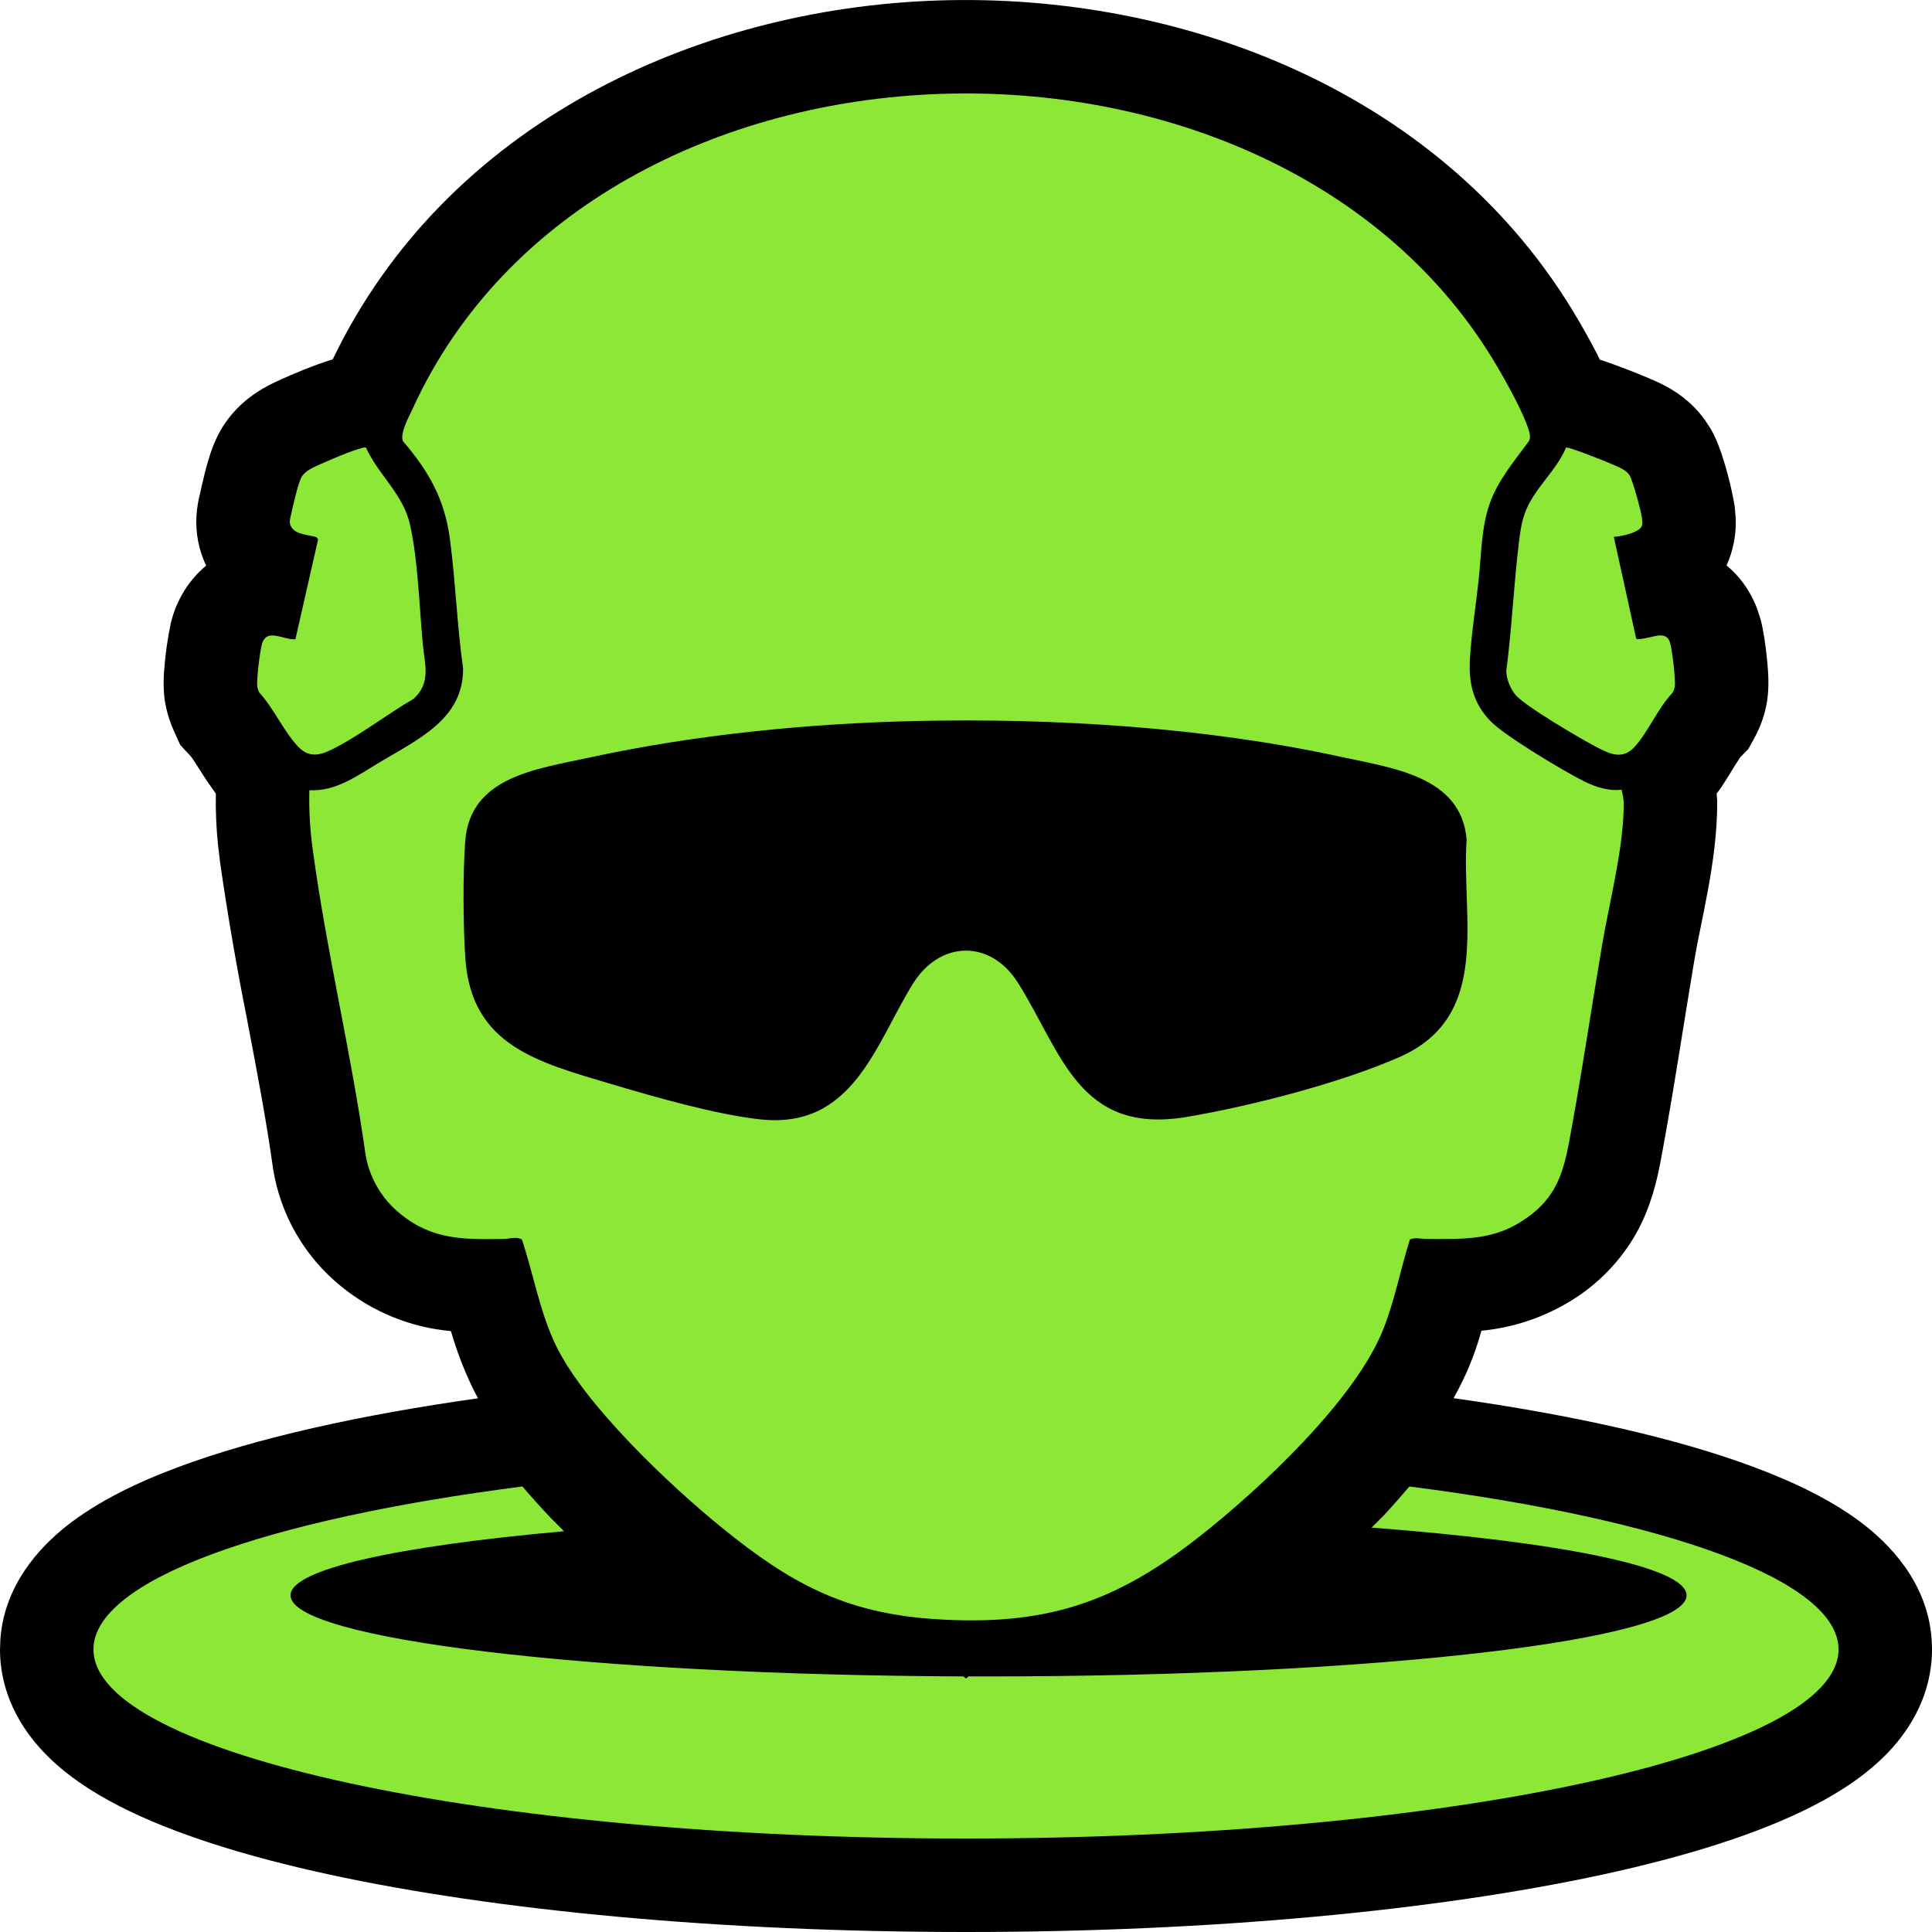
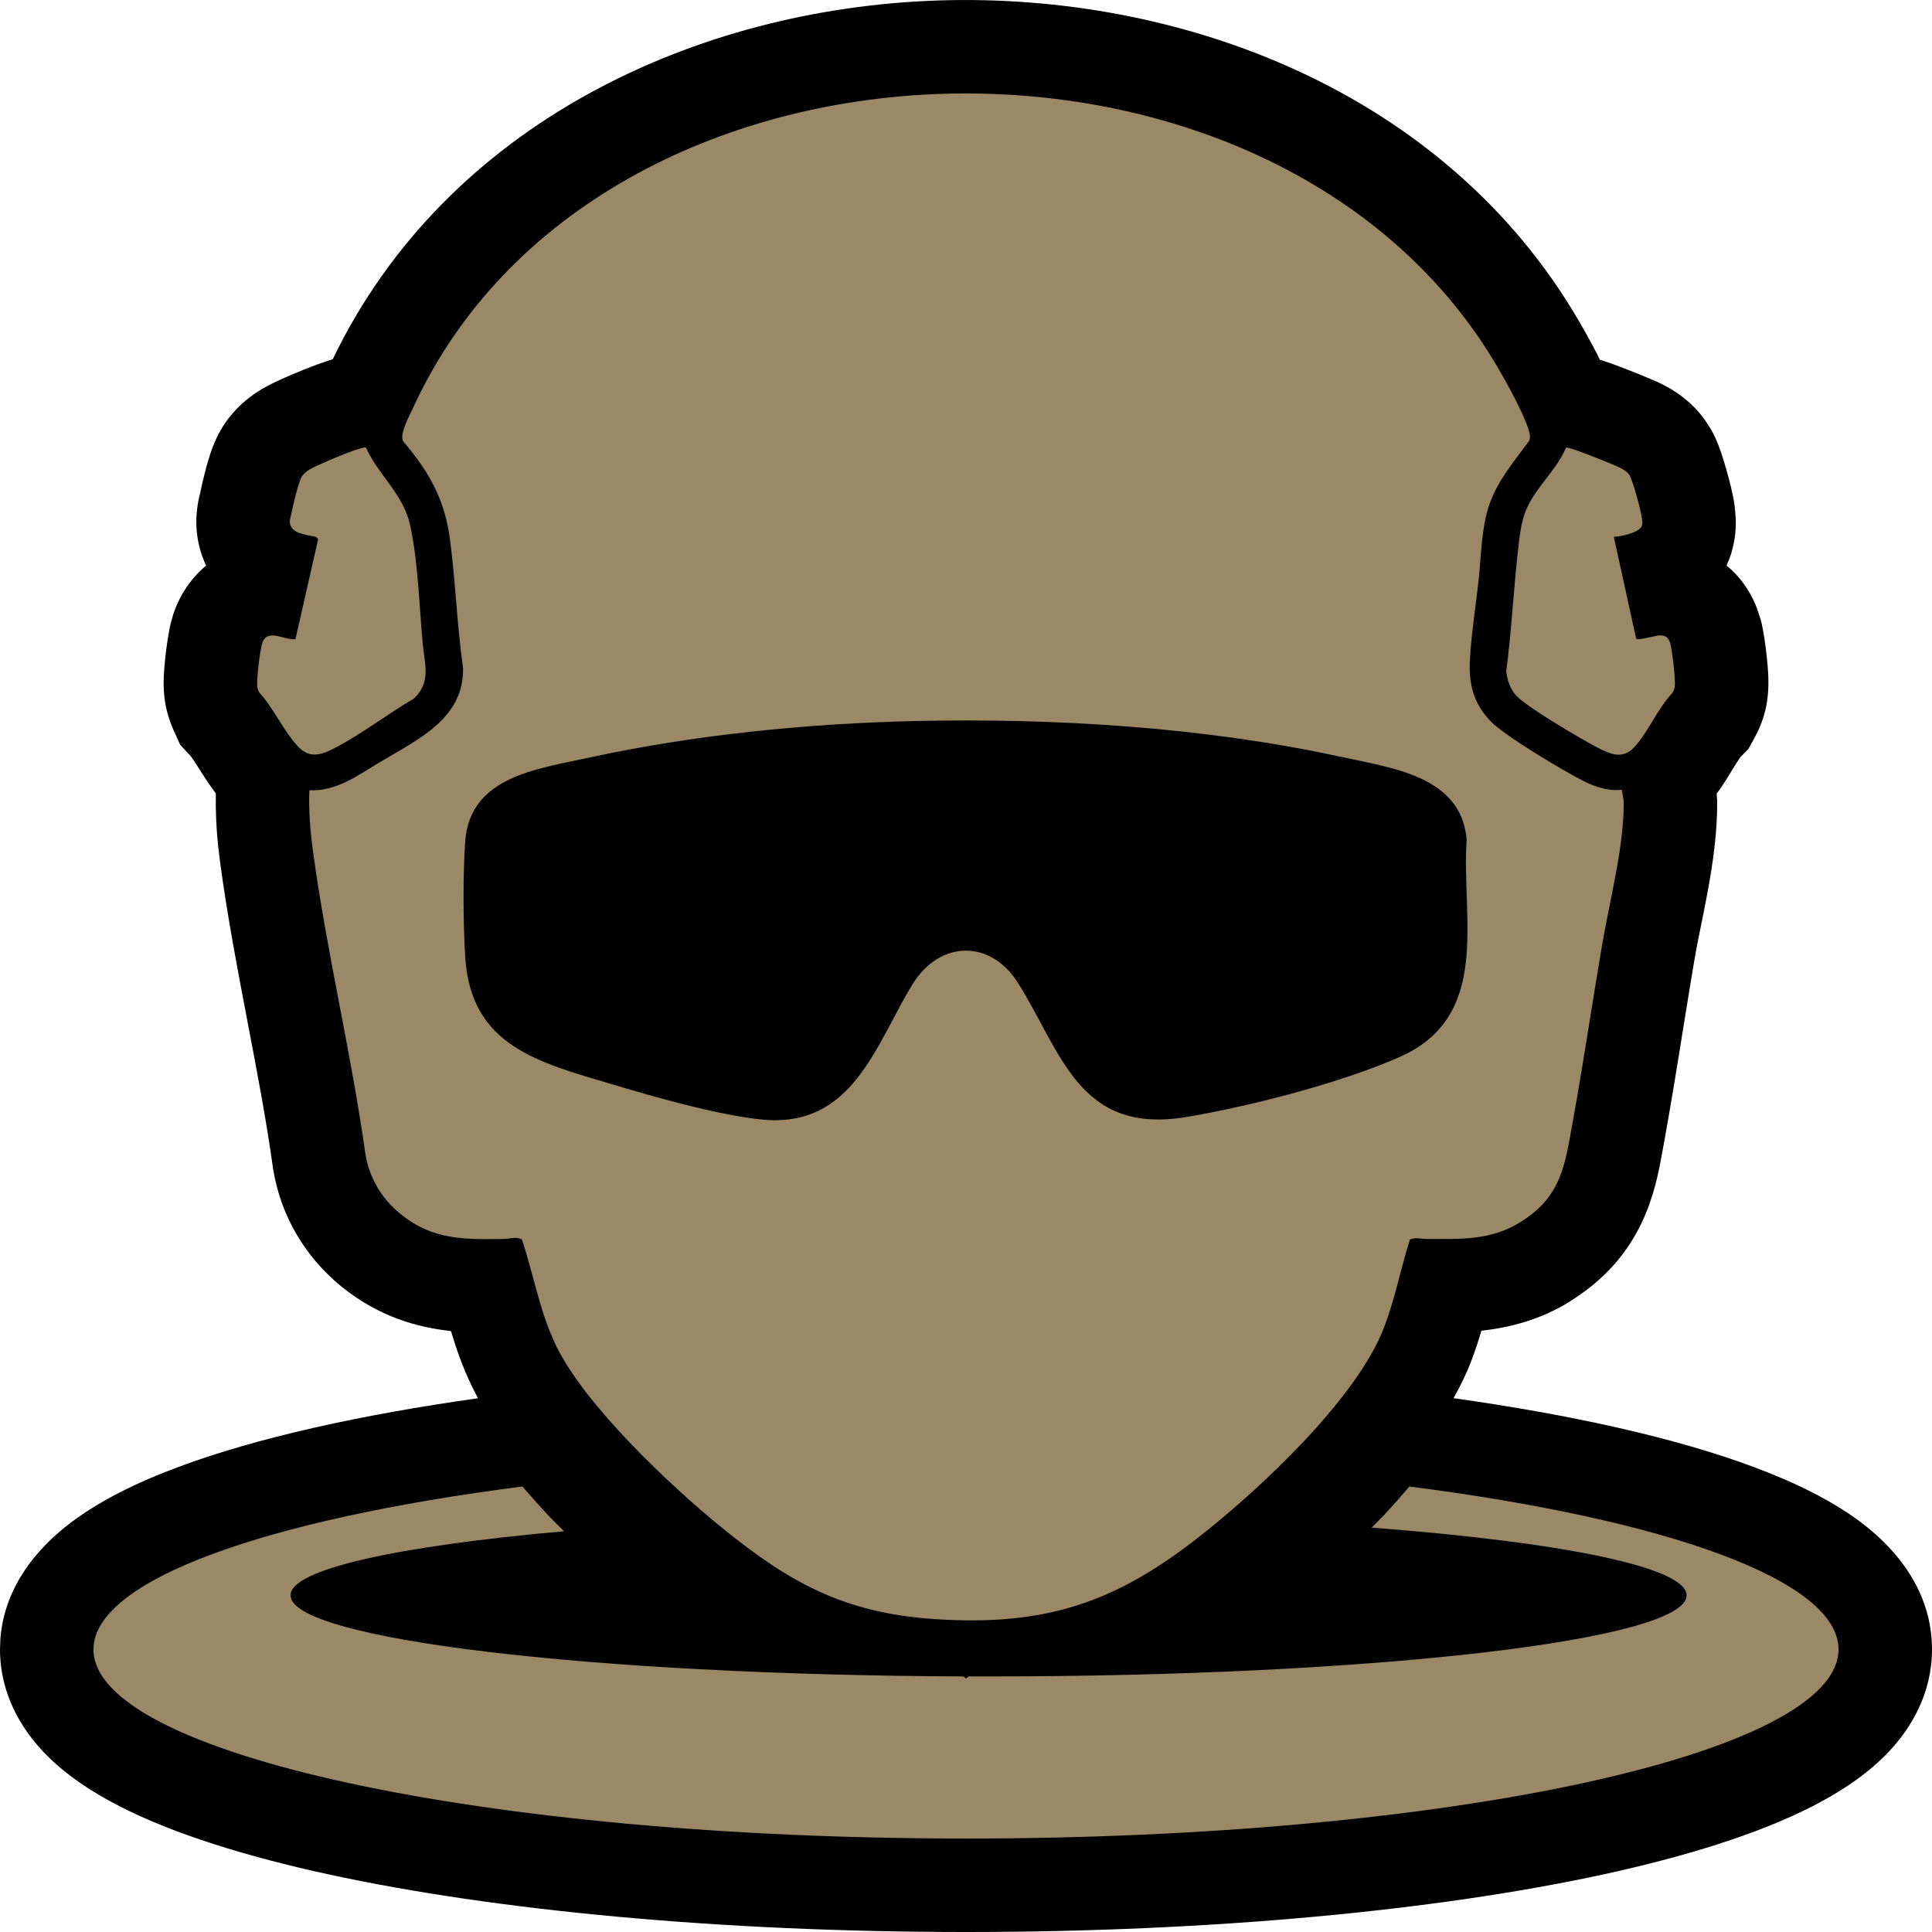
- <svg xmlns="http://www.w3.org/2000/svg" fill="none" viewBox="0 0 32 32">
-   <path fill="#000" d="M32 27.319c0 .734-.35 1.307-.715 1.694-.36.38-.812.672-1.262.902-.905.464-2.112.837-3.475 1.133-2.752.596-6.48.952-10.548.952s-7.795-.356-10.547-.952c-1.363-.296-2.57-.669-3.475-1.132-.45-.231-.903-.523-1.262-.903C.35 28.626 0 28.053 0 27.32v-.002l.007-.18c.07-.88.633-1.497 1.094-1.862.515-.407 1.173-.725 1.866-.982 1.285-.478 2.995-.858 4.951-1.134a4 4 0 0 1-.106-.206 6 6 0 0 1-.343-.907 3.34 3.34 0 0 1-1.815-.738 3.14 3.14 0 0 1-1.13-1.945l-.003-.017-.002-.017c-.11-.782-.26-1.573-.42-2.408l-.005-.029a49 49 0 0 1-.446-2.59l-.036-.3a7 7 0 0 1-.037-.86 6 6 0 0 1-.261-.384l-.002-.003a6 6 0 0 0-.123-.19l-.034-.045-.17-.183-.105-.233-.002-.004a2 2 0 0 1-.15-.506c-.027-.2-.016-.39-.012-.448v-.003a6 6 0 0 1 .116-.839l.002-.004c.07-.28.237-.648.58-.932a1.7 1.7 0 0 1-.16-.829c.01-.15.037-.269.046-.311l.008-.031.004-.016c.017-.084.05-.228.087-.375.02-.076.046-.169.075-.26.019-.06.076-.236.176-.413l.001-.002c.223-.39.537-.597.687-.687.148-.088.313-.159.322-.163.146-.066.534-.235.851-.33C7.394 2.036 11.546.14 15.534.008c4.044-.135 8.4 1.518 10.604 5.286.087.148.21.366.327.593l.034.072.039.01a12 12 0 0 1 .778.298l.005.003.013.006.054.022c.044.02.12.053.205.1.121.064.41.23.645.557l.097.149.002.003c.101.177.163.369.178.413a6 6 0 0 1 .216.858l.018.206a1.74 1.74 0 0 1-.152.782h.001c.283.236.429.512.505.715l.057.174v.002c.052.19.084.448.1.593.01.092.02.196.026.295v.003c.003.057.014.252-.016.453v.006a1.9 1.9 0 0 1-.21.613l-.102.186-.133.136-.015.023a4 4 0 0 0-.111.174c-.045.074-.115.19-.19.302l-.076.104.009.118v.01c.004.521-.076 1.05-.155 1.48-.098.531-.16.773-.226 1.168-.175 1.036-.346 2.195-.552 3.29-.062.335-.163.777-.405 1.212a3.1 3.1 0 0 1-1.084 1.122 3.45 3.45 0 0 1-1.483.496 4.8 4.8 0 0 1-.462 1.117c1.959.276 3.671.656 4.958 1.135.692.257 1.352.574 1.867.981.492.39 1.1 1.066 1.1 2.043z" />
-   <path fill="#8de736" d="M23.344 24.621c4.254.545 7.107 1.55 7.108 2.698 0 1.73-6.47 3.133-14.452 3.133-7.981 0-14.452-1.404-14.452-3.133.002-1.148 2.853-2.153 7.105-2.698.16.186.32.364.474.526l.215.215c-2.753.246-4.53.628-4.53 1.062 0 .725 4.952 1.317 11.144 1.343l.044.035.043-.035h.33c6.385 0 11.562-.602 11.562-1.343-.001-.469-2.075-.882-5.217-1.122q.102-.1.203-.204c.139-.148.28-.31.423-.477" />
-   <path fill="#8de736" fill-rule="evenodd" d="M6.837 6.765C9.895.078 21.122-.212 24.802 6.077c.158.27.434.764.52 1.051.018.06.031.117.004.176-.244.333-.51.642-.65 1.032-.14.391-.14.845-.185 1.269-.046.431-.122.895-.145 1.325-.02.396.057.72.343 1.016.236.244 1.215.829 1.552.997.185.092.407.164.616.137a1 1 0 0 1 .037.207c.006.735-.235 1.637-.36 2.376-.184 1.086-.344 2.18-.547 3.264-.109.58-.257.97-.794 1.309-.501.316-1 .285-1.577.285-.083 0-.17-.03-.263.008-.155.488-.248.994-.436 1.474-.455 1.168-2.027 2.641-3.037 3.437-1.403 1.105-2.563 1.503-4.421 1.376-1.487-.102-2.39-.611-3.493-1.505-.875-.709-2.286-2.045-2.76-3.029-.268-.558-.368-1.173-.562-1.753-.103-.052-.2-.009-.297-.008-.665.01-1.184.018-1.714-.414a1.6 1.6 0 0 1-.58-.993c-.235-1.673-.644-3.352-.87-5.021a6 6 0 0 1-.059-1.004c.442.022.8-.245 1.154-.457.647-.388 1.403-.724 1.392-1.565-.1-.706-.124-1.425-.217-2.132-.087-.663-.344-1.119-.78-1.63-.053-.128.105-.412.164-.54m8.338 5.177c-1.787.04-3.671.227-5.411.605-.89.194-1.981.32-2.059 1.392-.04.55-.034 1.378.002 1.929.097 1.452 1.2 1.725 2.44 2.094.717.213 1.707.497 2.443.578 1.54.17 1.912-1.25 2.53-2.245.446-.72 1.285-.739 1.74-.018.726 1.152 1.004 2.524 2.796 2.223 1.056-.178 2.555-.564 3.524-.992 1.536-.677 1.022-2.301 1.112-3.602-.088-1.053-1.235-1.186-2.11-1.376-2.233-.486-4.717-.638-7.007-.588" clip-rule="evenodd" />
-   <path fill="#8de736" d="M25.938 7.414c.032-.023.668.233.751.27.104.046.247.094.304.192.056.099.187.584.203.702.005.04.012.09 0 .129-.037.116-.353.18-.466.185l.37 1.685c.03.04.316-.054.397-.053.1.001.143.043.168.134.033.125.091.6.074.718a.3.3 0 0 1-.037.1c-.241.247-.412.67-.639.906-.195.203-.401.105-.608-.002-.258-.133-1.209-.69-1.357-.875a.7.7 0 0 1-.15-.387c.094-.713.124-1.436.212-2.15.022-.18.047-.354.118-.524.157-.374.504-.656.66-1.03m-19.875.002c.21.458.614.766.728 1.273.134.593.154 1.366.212 1.983.031.332.142.635-.153.903-.426.248-.853.578-1.286.805-.216.113-.42.198-.618-.005-.238-.244-.415-.65-.654-.907a.4.4 0 0 1-.03-.092c-.017-.117.042-.57.074-.698.073-.292.359-.073.557-.09l.376-1.655-.03-.037c-.125-.037-.321-.04-.402-.15-.062-.083-.032-.144-.013-.235.028-.132.113-.509.172-.612s.198-.16.305-.208c.177-.08.51-.223.691-.27.02-.005.053-.016.07-.005" />
+ <svg xmlns="http://www.w3.org/2000/svg" width="32" height="32" viewBox="0 0 32 32" fill="none">
+   <path d="M32 27.319C32 28.053 31.65 28.626 31.285 29.013C30.926 29.393 30.473 29.685 30.023 29.916C29.118 30.379 27.911 30.752 26.548 31.048C23.796 31.644 20.067 32 16 32C11.933 32 8.205 31.644 5.453 31.048C4.09 30.752 2.882 30.379 1.978 29.916C1.528 29.685 1.075 29.393 0.716 29.013C0.35 28.626 5.63662e-06 28.053 0 27.319V27.317L0.007 27.137C0.077 26.257 0.64 25.64 1.101 25.275C1.616 24.868 2.274 24.55 2.967 24.293C4.252 23.815 5.962 23.435 7.918 23.159C7.881 23.091 7.845 23.022 7.812 22.953C7.659 22.635 7.551 22.32 7.469 22.046C6.921 21.988 6.277 21.814 5.654 21.308C5.052 20.817 4.651 20.141 4.524 19.363L4.521 19.346L4.519 19.329C4.41 18.547 4.259 17.756 4.099 16.921L4.094 16.892C3.935 16.061 3.768 15.184 3.648 14.301L3.612 14.002C3.584 13.73 3.569 13.442 3.575 13.142C3.456 12.983 3.365 12.84 3.314 12.758L3.312 12.755C3.255 12.666 3.221 12.612 3.189 12.566C3.167 12.535 3.156 12.521 3.155 12.52L2.985 12.337L2.88 12.104L2.878 12.1C2.853 12.045 2.765 11.849 2.729 11.594C2.701 11.394 2.712 11.203 2.716 11.146L2.716 11.143C2.722 11.044 2.732 10.942 2.742 10.853C2.76 10.701 2.791 10.472 2.833 10.304L2.834 10.3C2.904 10.02 3.071 9.652 3.414 9.368C3.379 9.292 3.346 9.211 3.321 9.124C3.256 8.904 3.245 8.703 3.255 8.539C3.264 8.39 3.291 8.271 3.3 8.228C3.303 8.215 3.306 8.204 3.308 8.197C3.314 8.171 3.306 8.203 3.312 8.181C3.329 8.097 3.361 7.953 3.399 7.806C3.419 7.73 3.445 7.637 3.474 7.546L3.474 7.545C3.493 7.487 3.55 7.31 3.65 7.133L3.651 7.131C3.874 6.741 4.188 6.534 4.338 6.444C4.486 6.356 4.651 6.285 4.66 6.281C4.806 6.215 5.194 6.046 5.511 5.951C7.394 2.036 11.546 0.141 15.534 0.008C19.578 -0.127 23.933 1.526 26.138 5.294C26.225 5.442 26.348 5.66 26.465 5.887C26.477 5.909 26.487 5.934 26.499 5.959C26.513 5.963 26.527 5.966 26.538 5.97C26.638 6.002 26.75 6.043 26.843 6.079C27.022 6.146 27.232 6.231 27.316 6.268L27.321 6.27C27.324 6.271 27.328 6.274 27.334 6.276C27.344 6.281 27.367 6.289 27.388 6.298C27.432 6.317 27.508 6.351 27.593 6.397C27.714 6.462 28.004 6.629 28.238 6.955L28.335 7.104L28.337 7.107C28.438 7.284 28.5 7.476 28.515 7.52C28.545 7.612 28.575 7.711 28.6 7.8C28.638 7.935 28.707 8.19 28.731 8.378L28.749 8.584C28.753 8.684 28.755 8.908 28.673 9.171C28.651 9.241 28.625 9.305 28.597 9.366L28.598 9.367C28.881 9.602 29.027 9.878 29.103 10.081L29.16 10.255L29.161 10.257C29.212 10.447 29.244 10.705 29.26 10.85C29.271 10.942 29.28 11.046 29.286 11.145L29.286 11.148C29.289 11.205 29.3 11.4 29.27 11.601V11.607C29.227 11.898 29.118 12.115 29.061 12.22L28.958 12.406L28.825 12.542C28.822 12.547 28.817 12.554 28.81 12.565C28.783 12.603 28.752 12.652 28.699 12.739C28.654 12.813 28.584 12.929 28.508 13.041C28.487 13.074 28.46 13.107 28.433 13.145L28.442 13.263V13.273C28.446 13.794 28.366 14.322 28.287 14.753C28.189 15.284 28.128 15.526 28.061 15.921C27.886 16.957 27.715 18.116 27.509 19.212C27.447 19.546 27.346 19.988 27.104 20.422C26.844 20.892 26.478 21.256 26.02 21.544L26.02 21.546C25.509 21.868 24.982 21.992 24.537 22.041C24.487 22.208 24.43 22.386 24.36 22.566C24.282 22.766 24.184 22.964 24.075 23.158C26.034 23.434 27.746 23.814 29.033 24.293C29.725 24.55 30.385 24.867 30.9 25.274C31.392 25.663 31.999 26.34 32 27.317V27.319Z" fill="black" />
+   <path d="M23.344 24.621C27.598 25.166 30.451 26.17 30.452 27.319C30.452 29.048 23.982 30.452 16 30.452C8.019 30.452 1.548 29.048 1.548 27.319C1.55 26.171 4.401 25.166 8.653 24.621C8.813 24.807 8.973 24.985 9.127 25.147C9.197 25.22 9.271 25.29 9.342 25.362C6.589 25.608 4.813 25.99 4.812 26.424C4.812 27.149 9.764 27.741 15.956 27.767L16 27.802L16.043 27.767H16.372C22.758 27.767 27.935 27.165 27.935 26.424C27.934 25.955 25.86 25.542 22.718 25.302C22.785 25.234 22.855 25.168 22.921 25.098C23.059 24.95 23.201 24.789 23.344 24.621Z" fill="#9A8866" />
+   <path fill-rule="evenodd" clip-rule="evenodd" d="M6.837 6.765C9.895 0.078 21.122 -0.212 24.802 6.077C24.96 6.348 25.236 6.841 25.322 7.128C25.34 7.188 25.353 7.245 25.326 7.304C25.082 7.637 24.817 7.946 24.676 8.336C24.536 8.727 24.536 9.181 24.491 9.605C24.445 10.036 24.369 10.5 24.346 10.93C24.326 11.326 24.403 11.65 24.689 11.946C24.925 12.19 25.904 12.774 26.241 12.943C26.426 13.035 26.648 13.107 26.857 13.08C26.87 13.094 26.893 13.257 26.894 13.287C26.9 14.022 26.659 14.924 26.534 15.663C26.35 16.749 26.19 17.844 25.987 18.927C25.878 19.507 25.73 19.897 25.193 20.236C24.692 20.552 24.192 20.521 23.616 20.521C23.533 20.521 23.445 20.491 23.353 20.529C23.198 21.017 23.105 21.523 22.918 22.003C22.462 23.171 20.89 24.644 19.88 25.44C18.477 26.545 17.317 26.943 15.459 26.816C13.972 26.714 13.068 26.205 11.966 25.311C11.091 24.602 9.68 23.266 9.207 22.282C8.938 21.724 8.838 21.109 8.644 20.529C8.541 20.477 8.444 20.52 8.347 20.521C7.682 20.531 7.163 20.539 6.633 20.107C6.316 19.849 6.117 19.509 6.052 19.114C5.818 17.441 5.409 15.762 5.183 14.093C5.137 13.759 5.112 13.426 5.124 13.089C5.566 13.111 5.924 12.845 6.278 12.632C6.925 12.244 7.681 11.908 7.67 11.067C7.569 10.361 7.546 9.642 7.453 8.935C7.366 8.272 7.109 7.816 6.673 7.304C6.62 7.177 6.778 6.893 6.837 6.765ZM15.175 11.942C13.389 11.982 11.504 12.169 9.764 12.547C8.874 12.741 7.783 12.867 7.705 13.939C7.666 14.489 7.671 15.317 7.707 15.868C7.804 17.32 8.907 17.593 10.147 17.962C10.864 18.175 11.854 18.459 12.59 18.54C14.13 18.711 14.502 17.291 15.12 16.294C15.566 15.576 16.405 15.556 16.859 16.277C17.586 17.429 17.864 18.801 19.656 18.5C20.712 18.322 22.211 17.936 23.18 17.508C24.716 16.831 24.202 15.207 24.292 13.906C24.204 12.853 23.057 12.72 22.182 12.53C19.949 12.044 17.465 11.892 15.175 11.942Z" fill="#9A8866" />
+   <path d="M25.938 7.414C25.97 7.391 26.606 7.647 26.689 7.684C26.793 7.73 26.936 7.778 26.993 7.876C27.049 7.975 27.18 8.46 27.195 8.578C27.201 8.618 27.208 8.668 27.195 8.707C27.159 8.823 26.843 8.888 26.73 8.892L27.1 10.577C27.129 10.617 27.416 10.523 27.497 10.524C27.596 10.525 27.64 10.567 27.665 10.658C27.698 10.783 27.756 11.258 27.739 11.376C27.734 11.411 27.719 11.445 27.702 11.477C27.461 11.723 27.29 12.145 27.063 12.382C26.868 12.585 26.662 12.487 26.455 12.38C26.197 12.247 25.246 11.689 25.098 11.505C25.007 11.392 24.963 11.259 24.948 11.118C25.042 10.405 25.072 9.682 25.16 8.968C25.182 8.788 25.207 8.614 25.278 8.444C25.435 8.07 25.782 7.788 25.938 7.414Z" fill="#9A8866" />
+   <path d="M6.063 7.416C6.272 7.874 6.677 8.182 6.791 8.689C6.925 9.282 6.945 10.055 7.003 10.672C7.034 11.004 7.145 11.307 6.85 11.575C6.424 11.822 5.997 12.153 5.564 12.38C5.348 12.493 5.144 12.578 4.946 12.375C4.708 12.131 4.531 11.725 4.292 11.468C4.278 11.439 4.266 11.408 4.262 11.376C4.245 11.259 4.304 10.806 4.336 10.678C4.409 10.386 4.695 10.605 4.893 10.588L5.269 8.933L5.239 8.896C5.114 8.859 4.918 8.855 4.837 8.746C4.775 8.663 4.805 8.602 4.824 8.511C4.852 8.379 4.937 8.002 4.996 7.899C5.054 7.796 5.194 7.739 5.301 7.691C5.478 7.61 5.811 7.468 5.992 7.421C6.013 7.416 6.045 7.405 6.063 7.416Z" fill="#9A8866" />
</svg>
